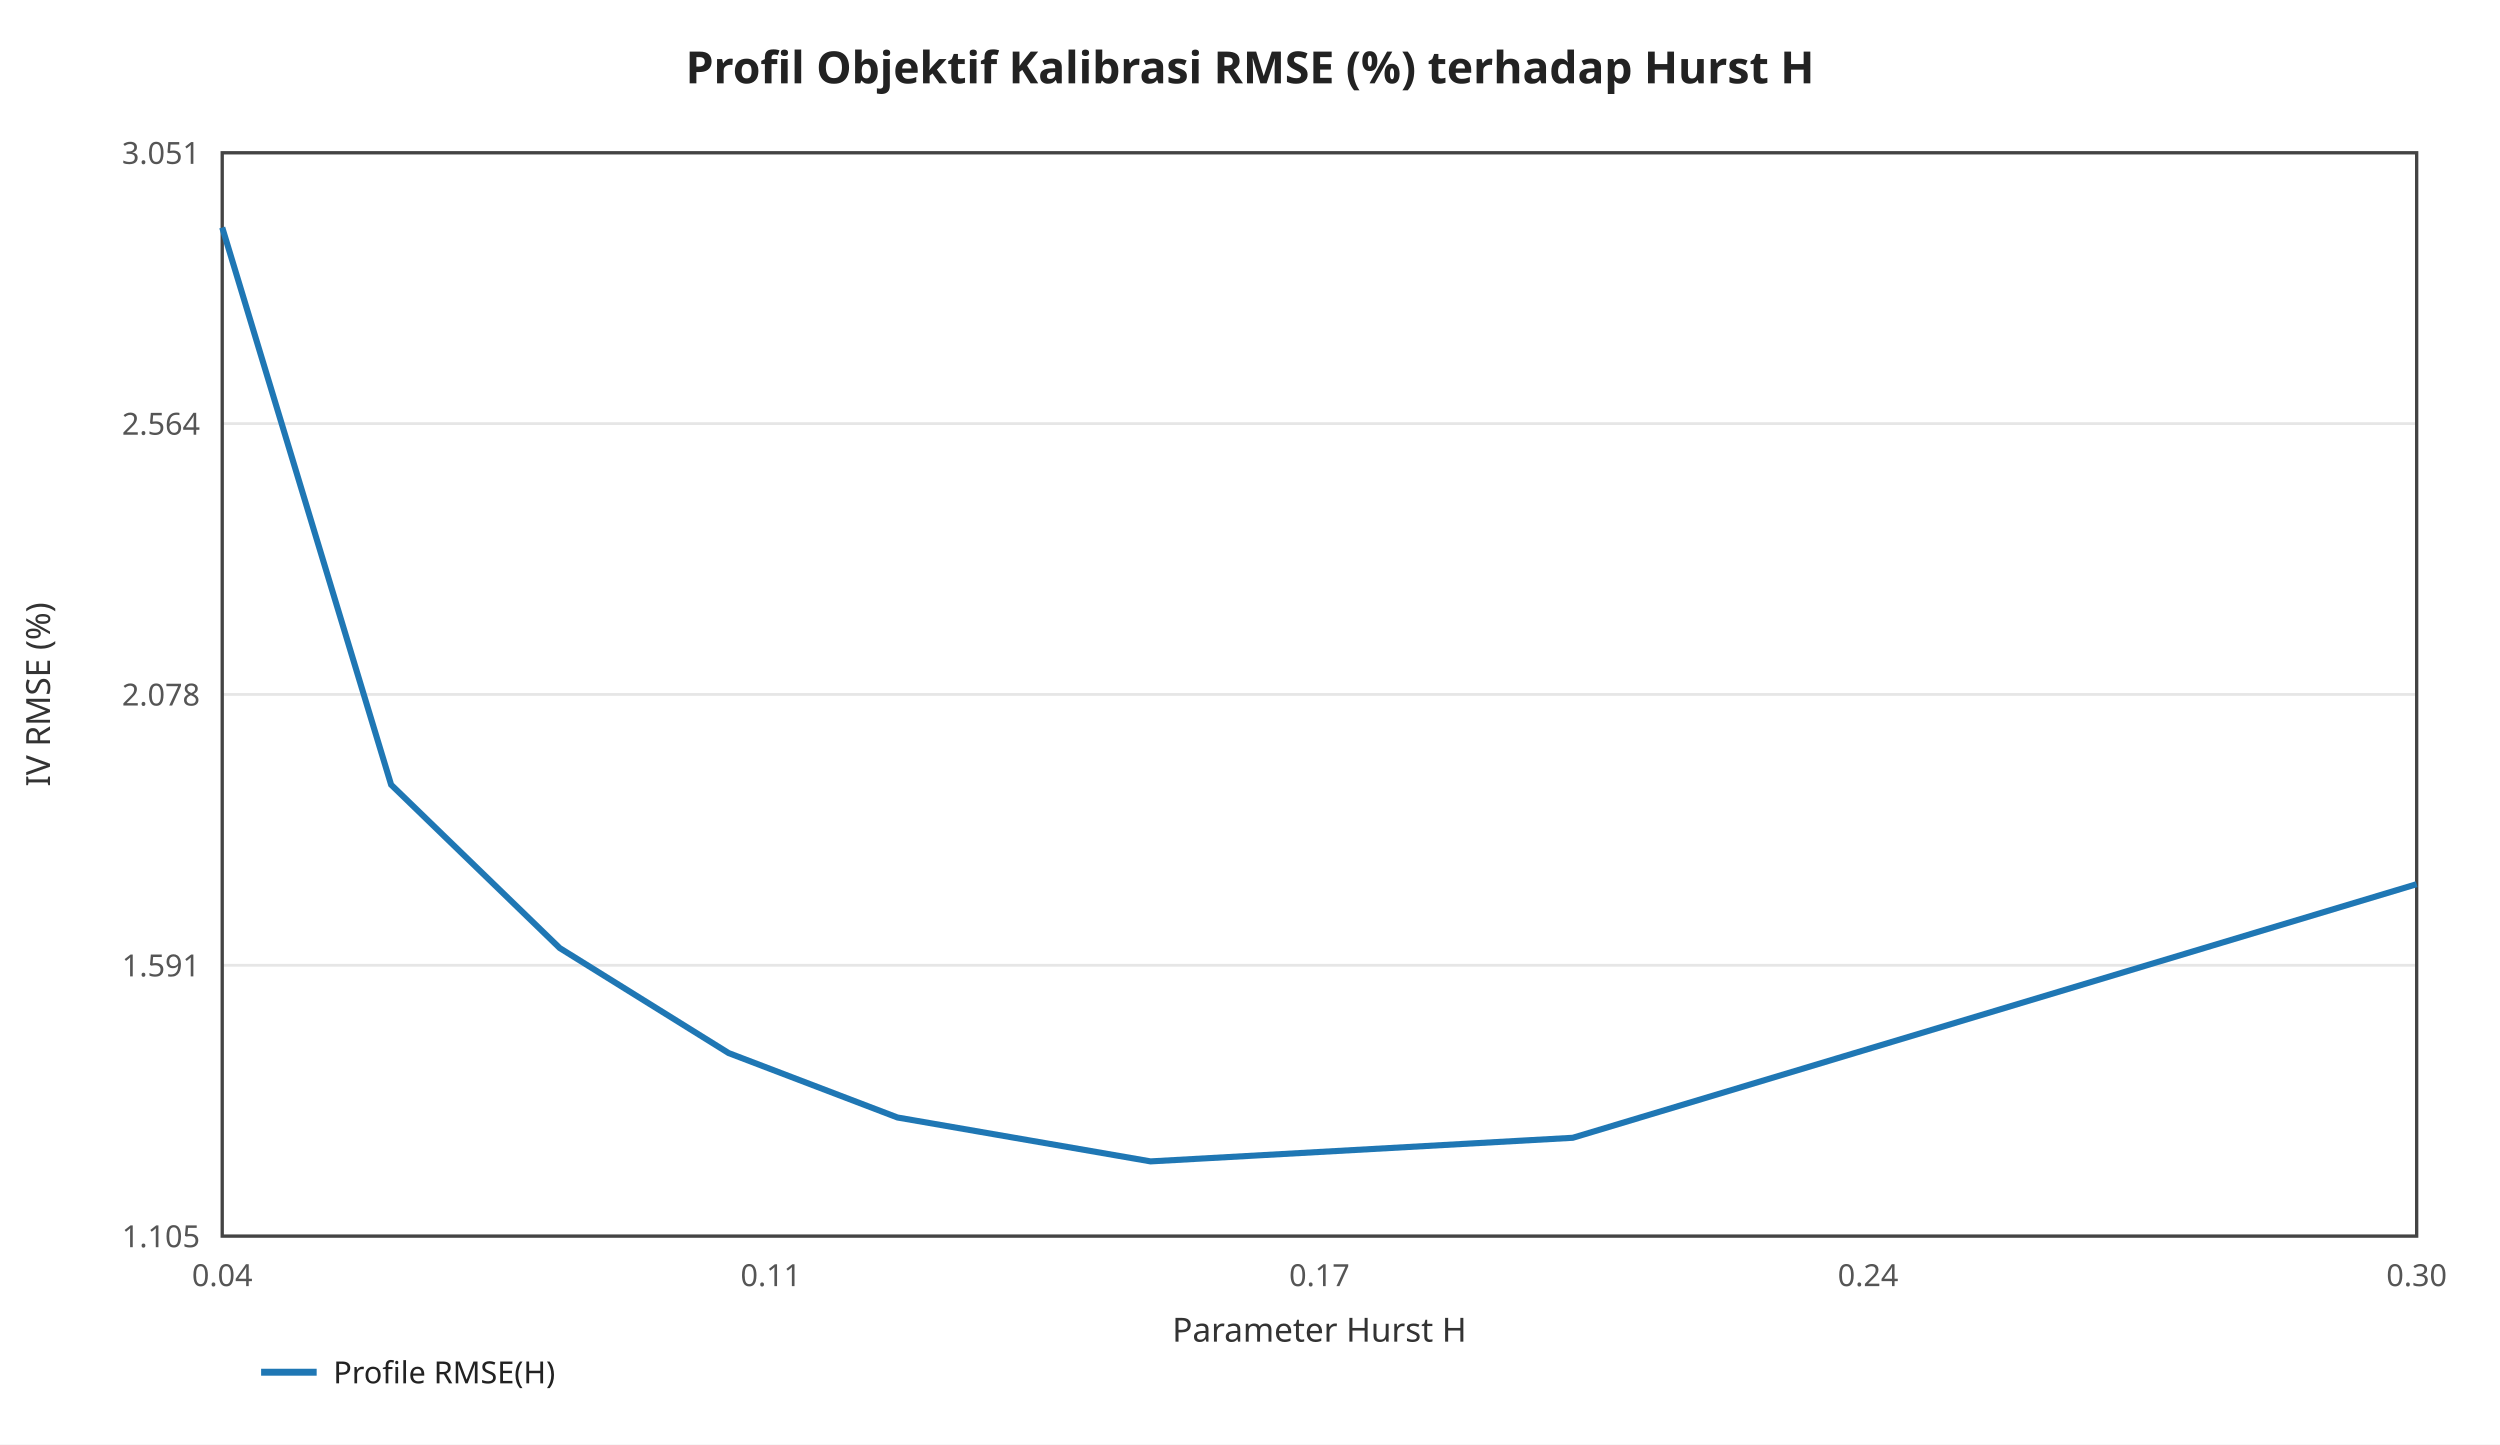
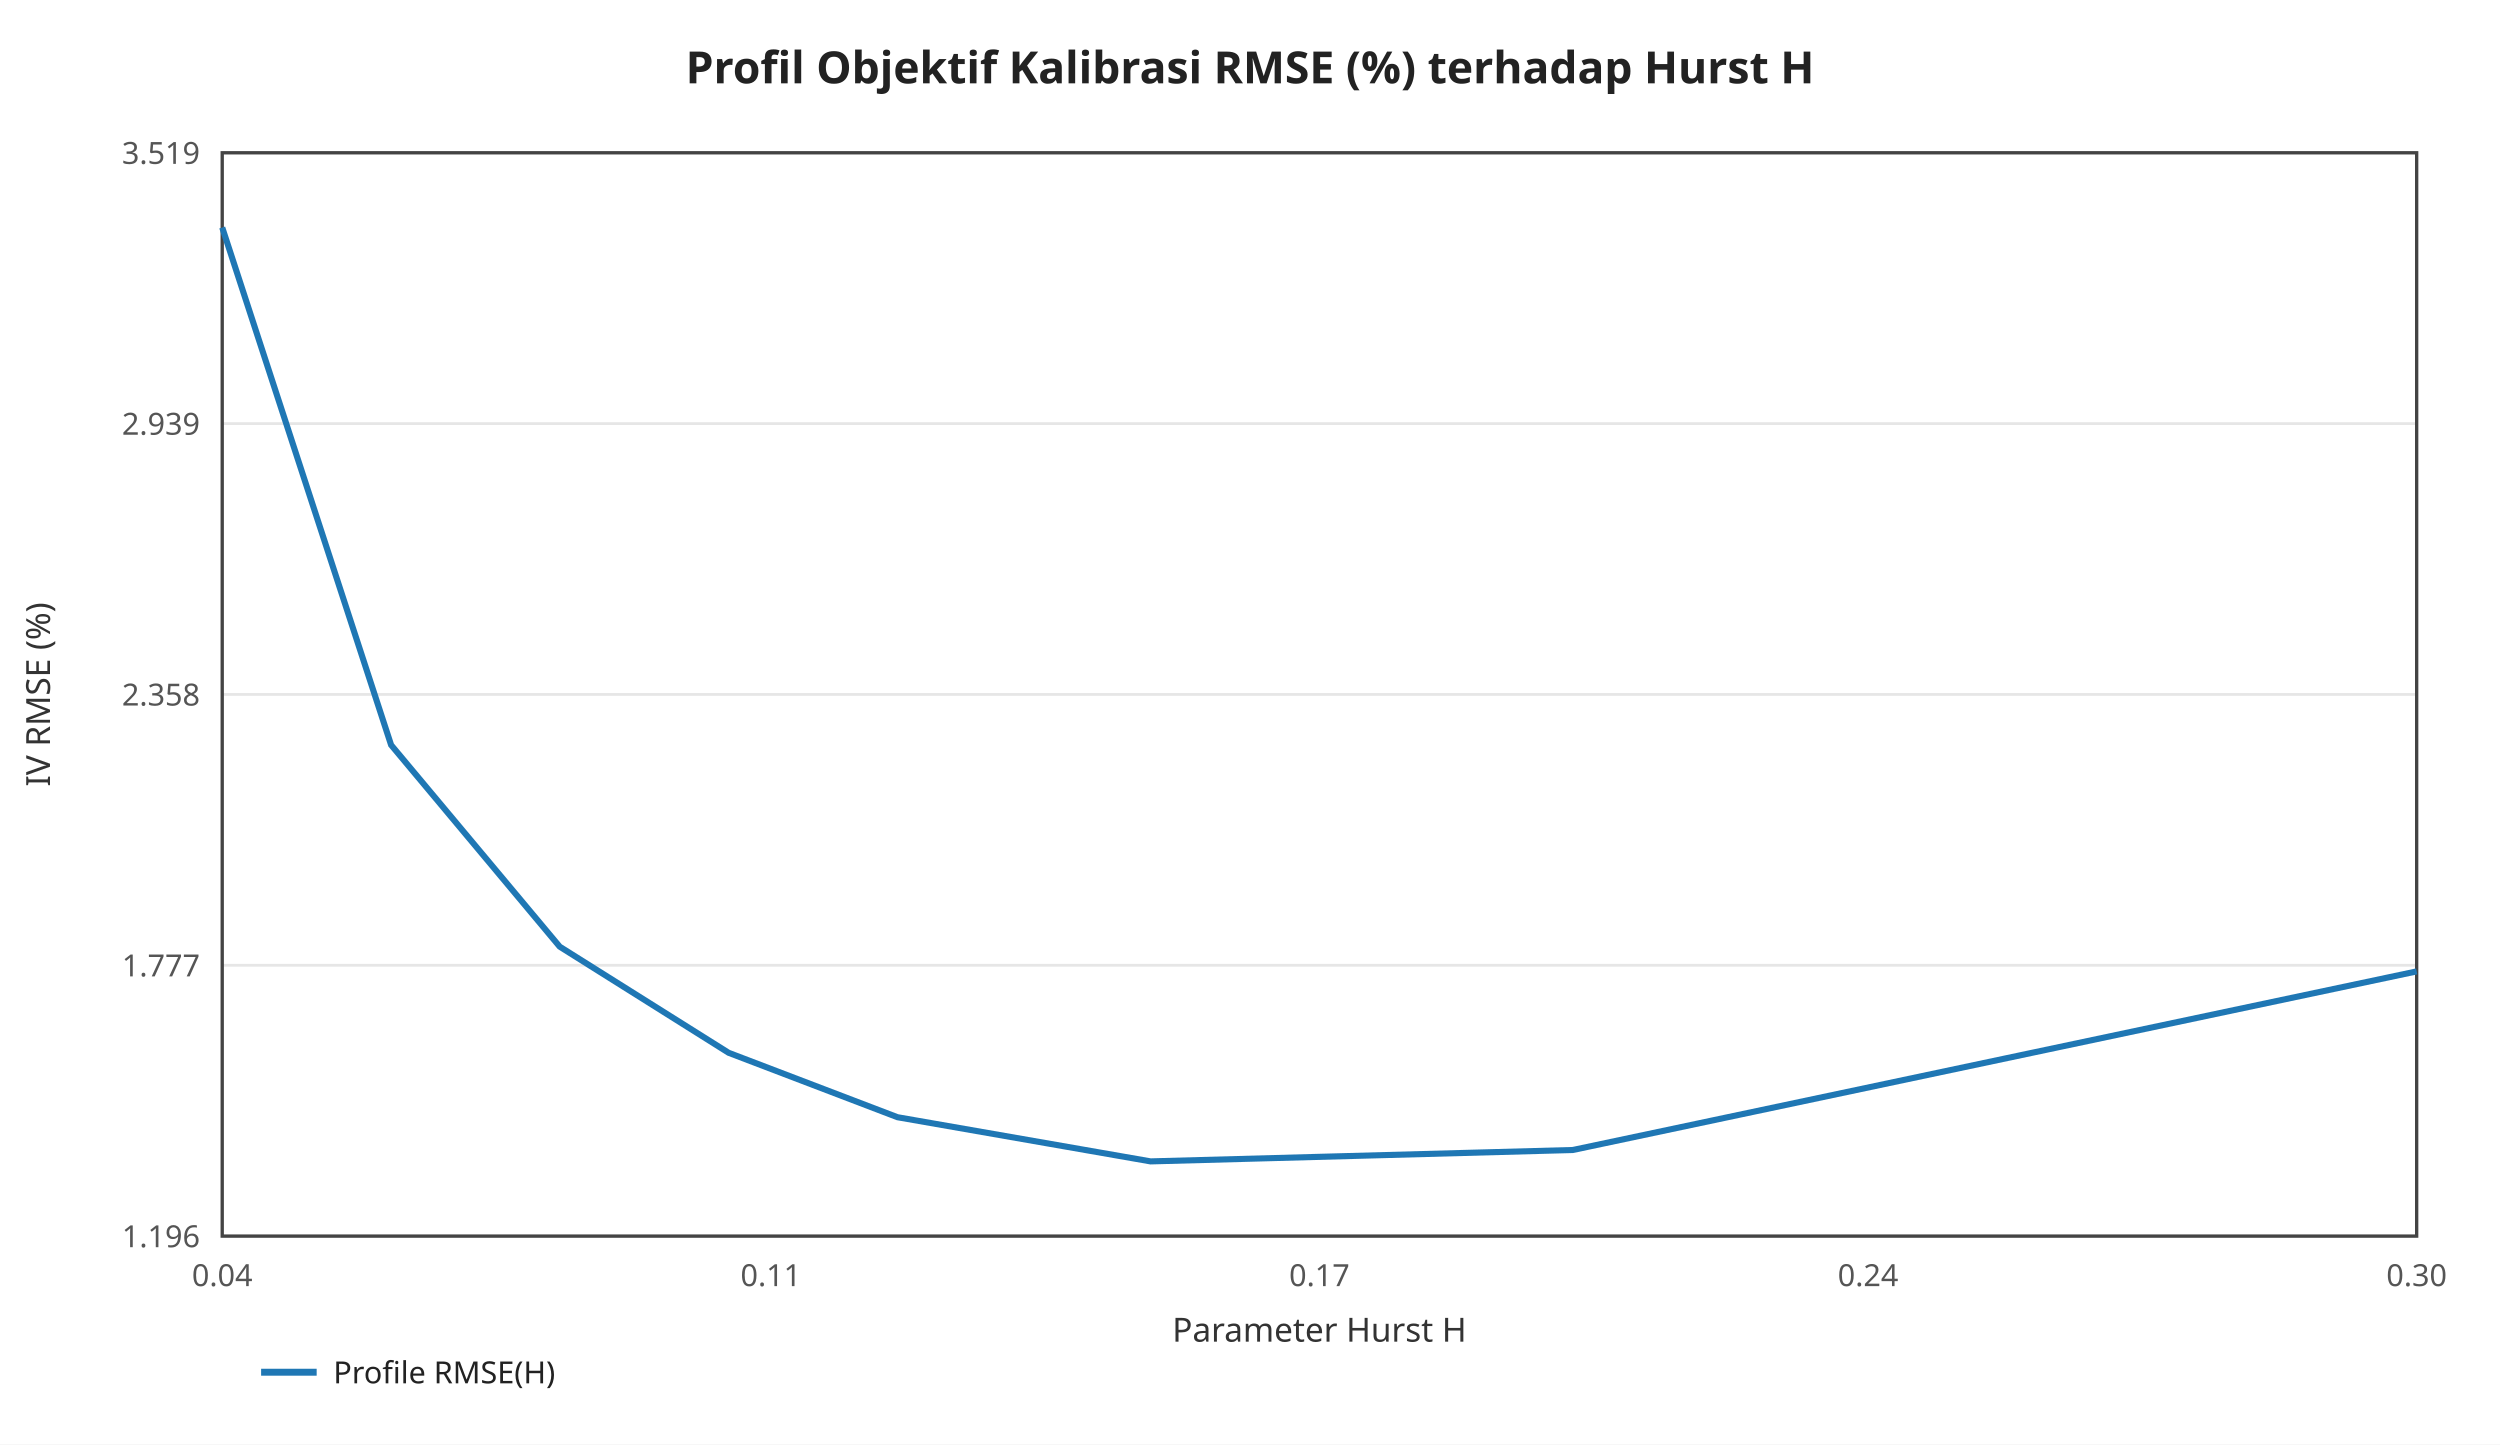
<svg xmlns="http://www.w3.org/2000/svg" width="900" height="520" viewBox="0 0 900 520">
  <rect width="100%" height="100%" fill="#ffffff" />
  <text x="450" y="30" text-anchor="middle" font-family="sans-serif" font-size="16" font-weight="bold" fill="#222">Profil Objektif Kalibrasi RMSE (%) terhadap Hurst H</text>
  <line x1="80" y1="445.0" x2="870" y2="445.0" stroke="#e6e6e6" stroke-width="1" />
-   <text x="72" y="449.0" text-anchor="end" font-family="sans-serif" font-size="11" fill="#555">1.105</text>
+   <text x="72" y="449.0" text-anchor="end" font-family="sans-serif" font-size="11" fill="#555">1.196</text>
  <text x="80.0" y="463" text-anchor="middle" font-family="sans-serif" font-size="11" fill="#555">0.04</text>
  <line x1="80" y1="347.5" x2="870" y2="347.5" stroke="#e6e6e6" stroke-width="1" />
-   <text x="72" y="351.5" text-anchor="end" font-family="sans-serif" font-size="11" fill="#555">1.591</text>
+   <text x="72" y="351.5" text-anchor="end" font-family="sans-serif" font-size="11" fill="#555">1.777</text>
  <text x="277.5" y="463" text-anchor="middle" font-family="sans-serif" font-size="11" fill="#555">0.11</text>
  <line x1="80" y1="250.0" x2="870" y2="250.0" stroke="#e6e6e6" stroke-width="1" />
-   <text x="72" y="254.0" text-anchor="end" font-family="sans-serif" font-size="11" fill="#555">2.078</text>
+   <text x="72" y="254.0" text-anchor="end" font-family="sans-serif" font-size="11" fill="#555">2.358</text>
  <text x="475.0" y="463" text-anchor="middle" font-family="sans-serif" font-size="11" fill="#555">0.17</text>
  <line x1="80" y1="152.5" x2="870" y2="152.5" stroke="#e6e6e6" stroke-width="1" />
-   <text x="72" y="156.5" text-anchor="end" font-family="sans-serif" font-size="11" fill="#555">2.564</text>
+   <text x="72" y="156.5" text-anchor="end" font-family="sans-serif" font-size="11" fill="#555">2.939</text>
  <text x="672.5" y="463" text-anchor="middle" font-family="sans-serif" font-size="11" fill="#555">0.24</text>
  <line x1="80" y1="55.0" x2="870" y2="55.0" stroke="#e6e6e6" stroke-width="1" />
-   <text x="72" y="59.0" text-anchor="end" font-family="sans-serif" font-size="11" fill="#555">3.051</text>
+   <text x="72" y="59.0" text-anchor="end" font-family="sans-serif" font-size="11" fill="#555">3.519</text>
  <text x="870.0" y="463" text-anchor="middle" font-family="sans-serif" font-size="11" fill="#555">0.30</text>
  <rect x="80" y="55" width="790" height="390" fill="none" stroke="#444" stroke-width="1.2" />
-   <polyline fill="none" stroke="#1f77b4" stroke-width="2.2" points="80.0,81.9 140.8,282.5 201.5,341.3 262.3,379.1 323.1,402.3 414.2,418.1 566.2,409.6 870.0,318.3 " />
+   <polyline fill="none" stroke="#1f77b4" stroke-width="2.2" points="80.0,81.9 140.8,268.2 201.5,340.8 262.3,379.0 323.1,402.2 414.2,418.1 566.2,414.0 870.0,349.7 " />
  <line x1="94" y1="494" x2="114" y2="494" stroke="#1f77b4" stroke-width="2.5" />
  <text x="120" y="498" font-family="sans-serif" font-size="11" fill="#222">Profile RMSE(H)</text>
  <text x="475" y="483" text-anchor="middle" font-family="sans-serif" font-size="12" fill="#333">Parameter Hurst H</text>
  <text x="18" y="250" text-anchor="middle" font-family="sans-serif" font-size="12" fill="#333" transform="rotate(-90 18 250)">IV RMSE (%)</text>
</svg>
